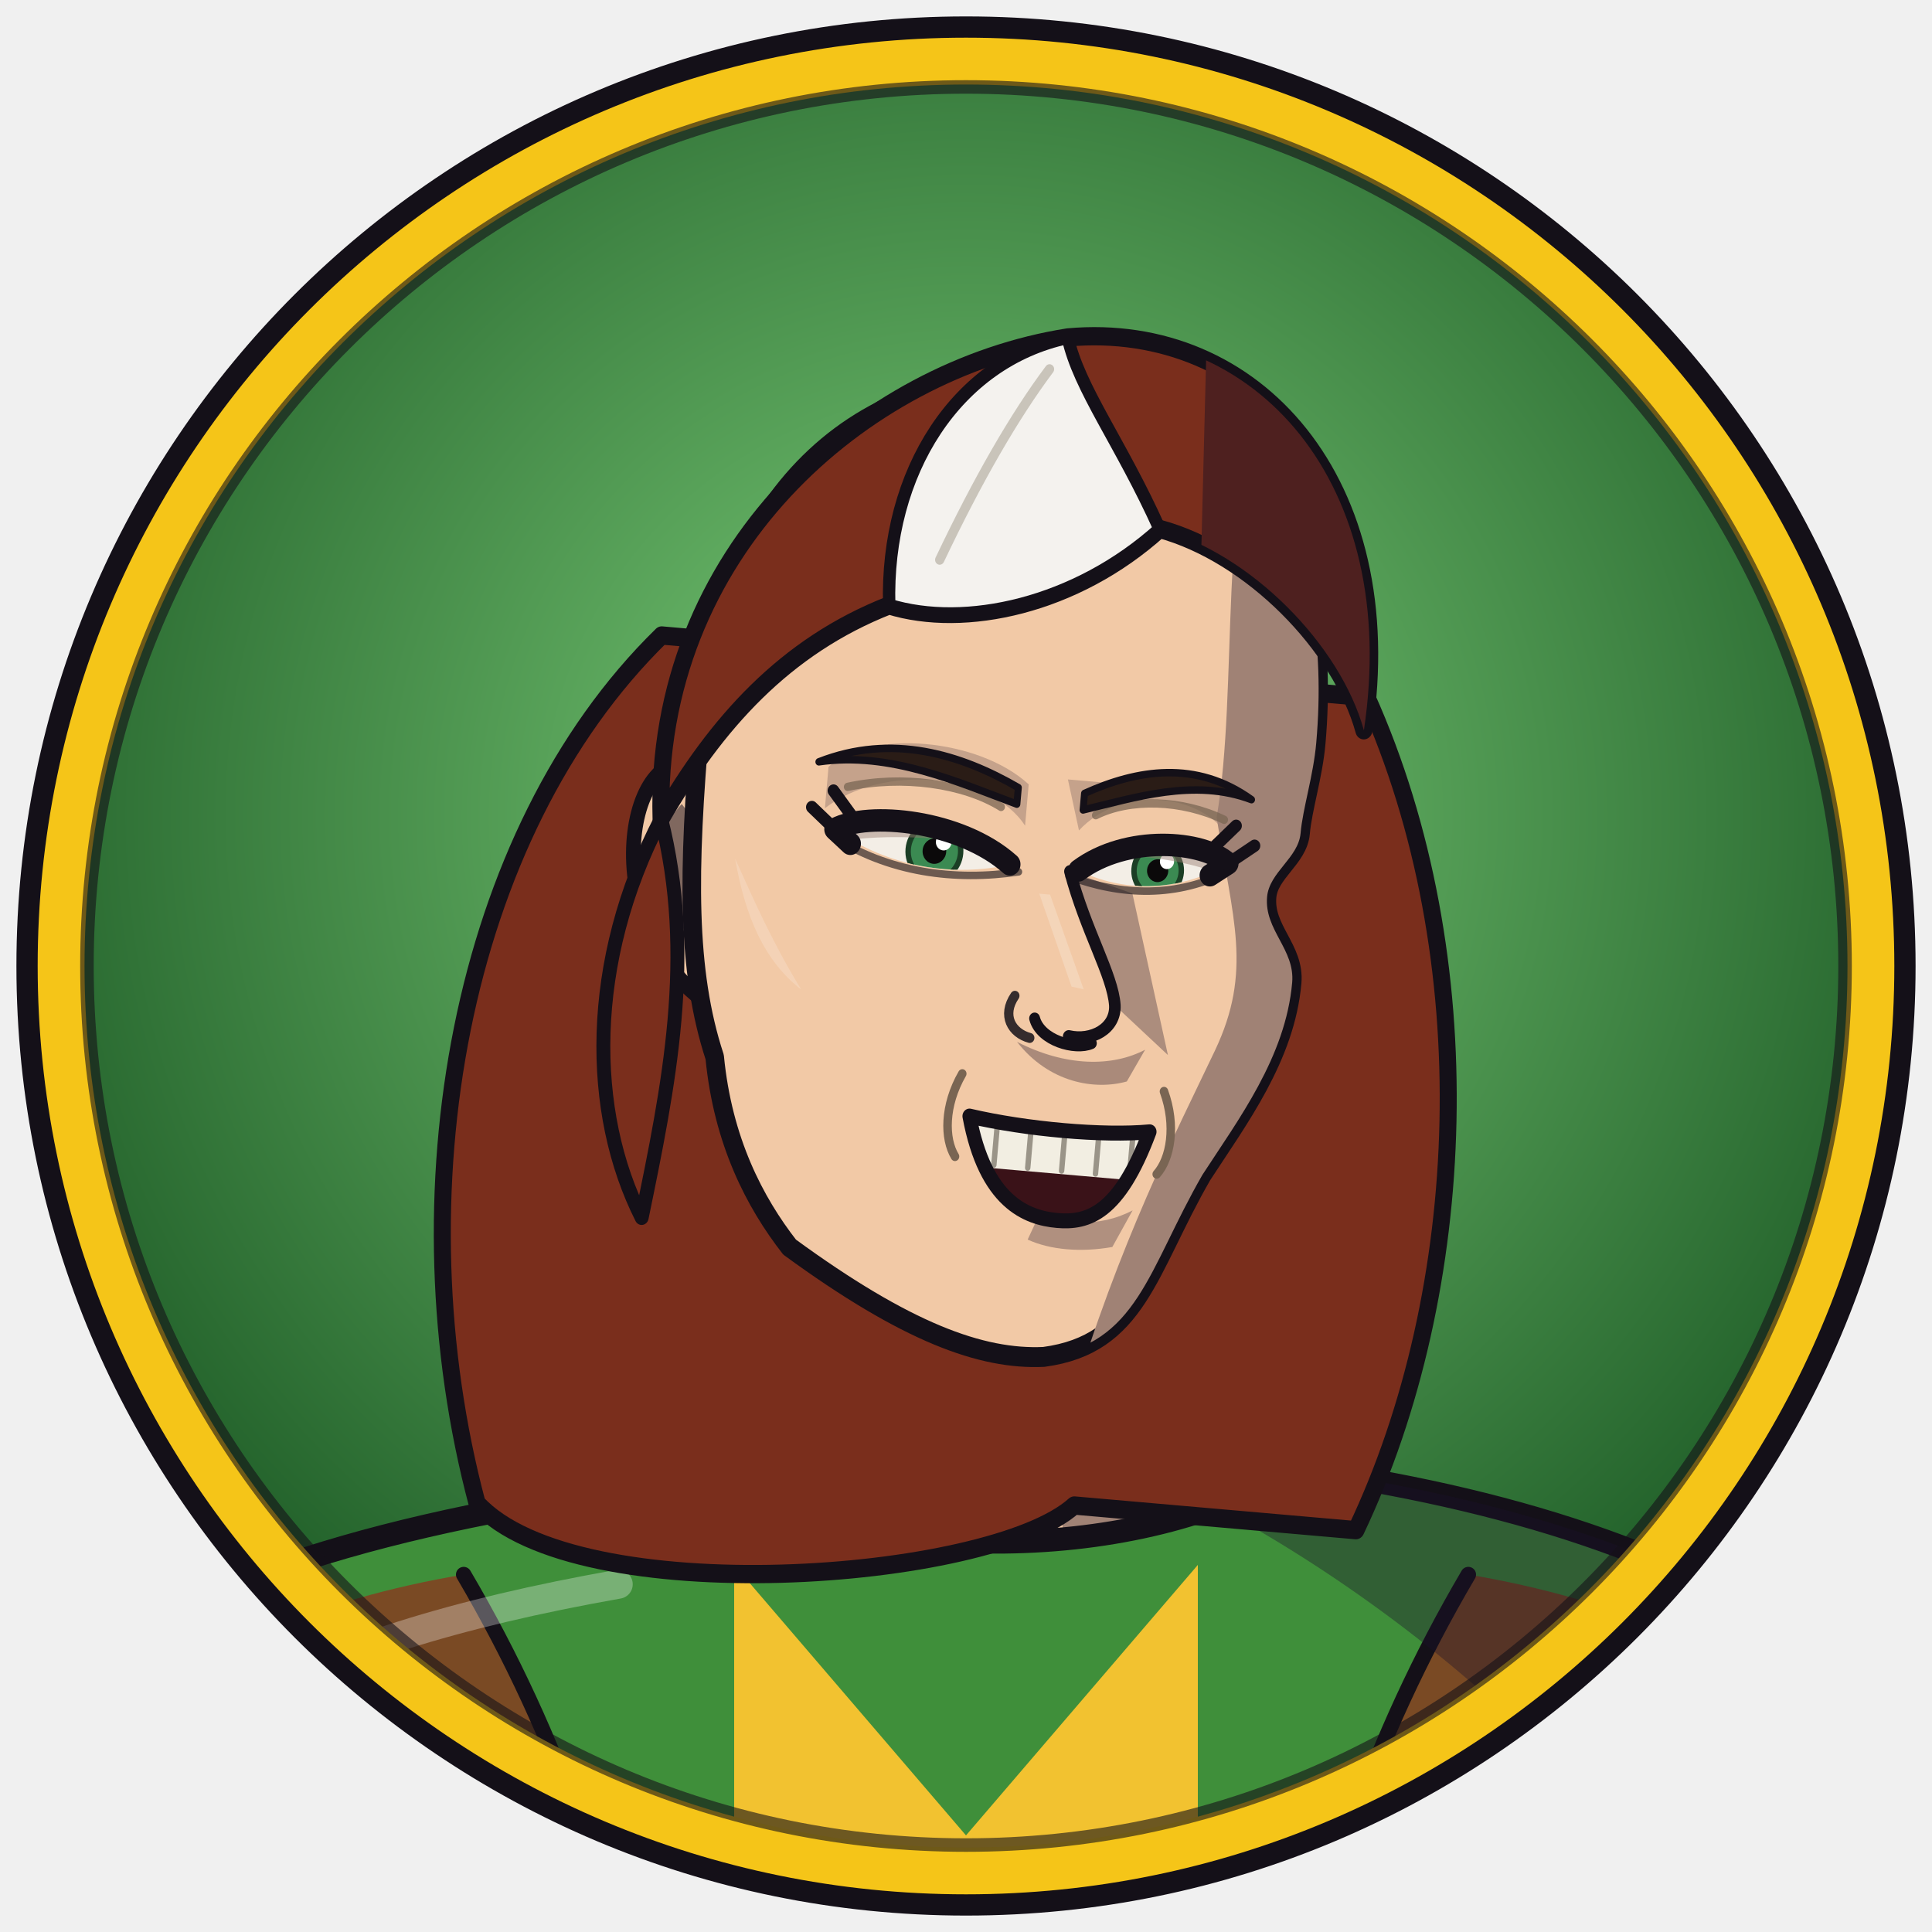
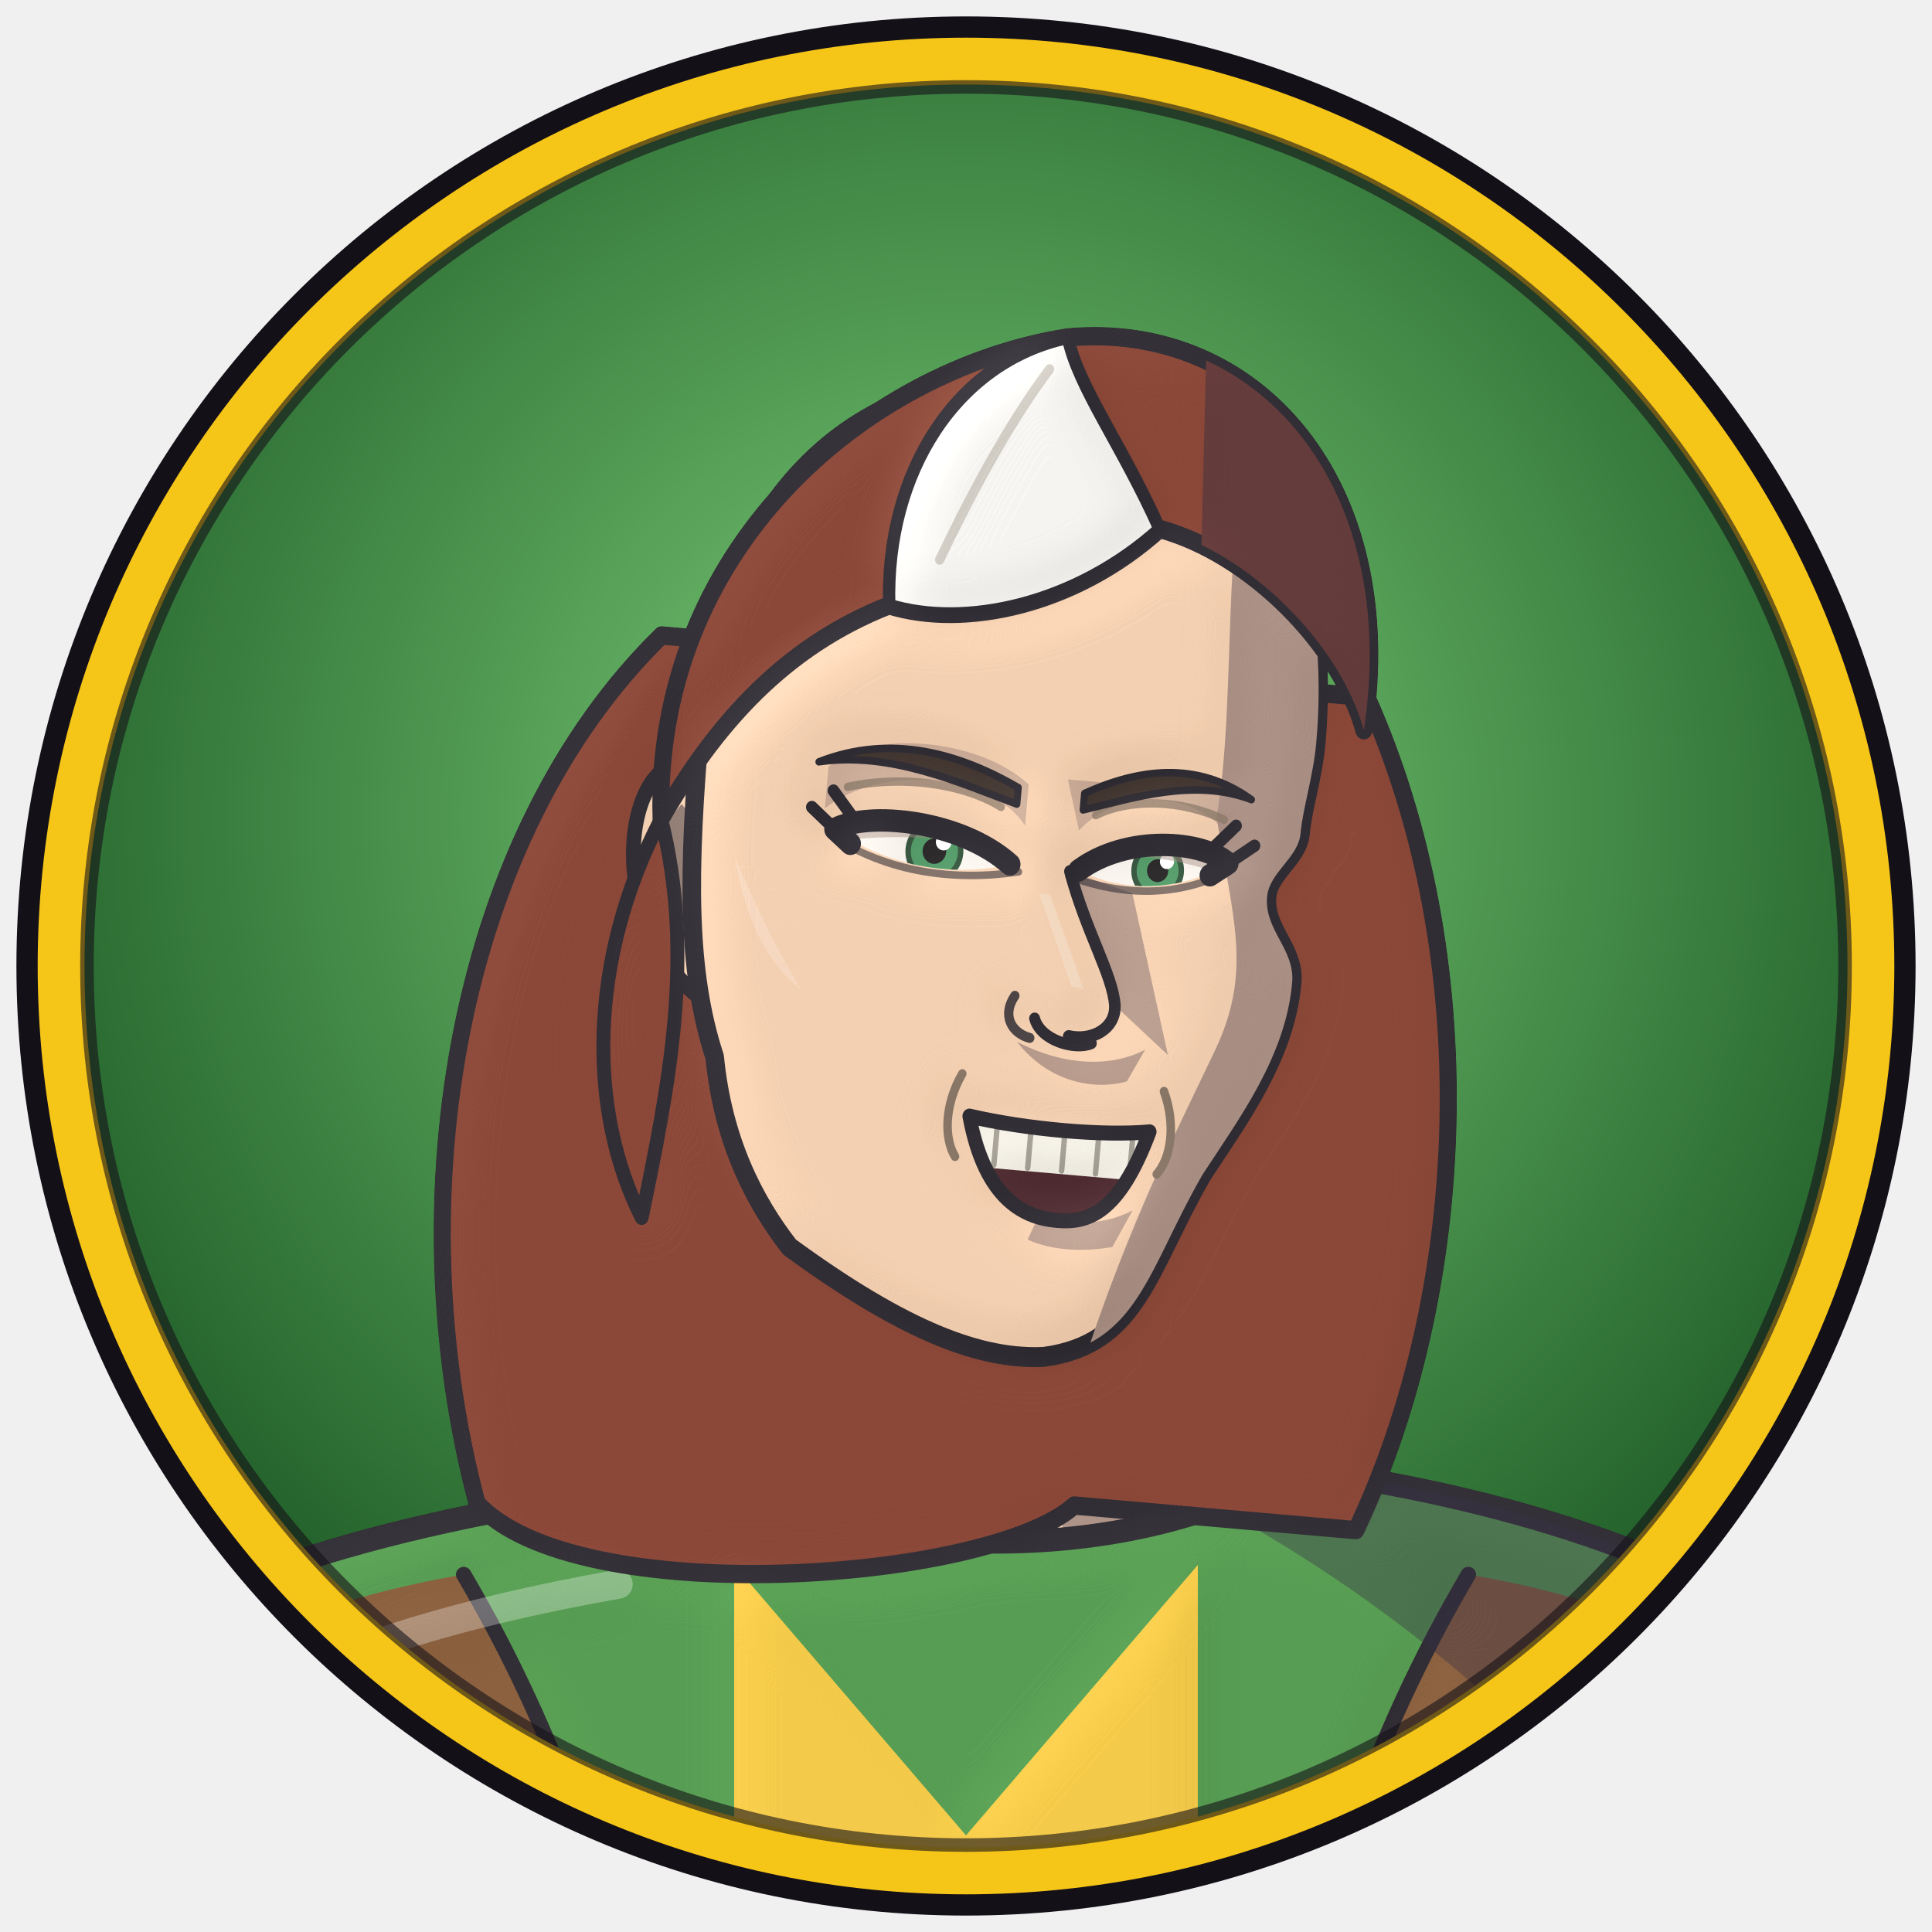
<svg xmlns="http://www.w3.org/2000/svg" viewBox="0 0 200 200" role="img" aria-label="Malicia">
  <defs>
    <clipPath id="rogue-0">
      <path d="M103.2,35 C128.2,35 139.8,52 139.8,76 C139.8,80 138.8,84 138.8,87 C138.8,90 135.2,92 135.2,95 C135.2,99 139.4,101 139.4,105 C139.4,114 134,122 130,129 C124,141 123.6,150 111.6,152.5 C103.6,153.5 93.6,151 77.6,142 C72.6,137 67.8,130 65.8,120 C61.2,110 60.2,98 60.2,80 C60.2,52 77.2,35 103.2,35Z" />
    </clipPath>
    <clipPath id="rogue-1">
      <path d="M78.7,91.4 C82.8,88.9 94.8,89 101.7,93.8 C94.8,95.9 86.1,95.5 78.7,91.4Z" />
    </clipPath>
    <clipPath id="rogue-2">
      <path d="M129.8,91.4 C126.3,88.9 116.4,89 110.6,93.8 C116.4,95.9 123.6,95.5 129.8,91.4Z" />
    </clipPath>
    <clipPath id="rogue-3">
      <path d="M99.3,124.4 C106.8,125.4 116.8,125.4 122.7,124.4 C119.7,134.5 115.8,136 111.8,136 C107.8,136 102.3,134.5 99.3,124.4Z" />
    </clipPath>
    <clipPath id="rogue-4">
      <path d="M-12,214 C-10,176 14.4,160 74,153 C90,162 118,162 134,152 C177.6,158 210,176 212,214Z" />
    </clipPath>
    <clipPath id="rogue-5">
      <path d="M-12,214 C-10,176 14.4,160 74,153 C90,162 118,162 134,152 C177.6,158 210,176 212,214Z" />
    </clipPath>
    <clipPath id="rogue-6">
      <path d="M88.2,116 C88.2,132 86.2,146 80.2,166 L126.2,166 C120.2,146 118.2,132 118.2,116Z" />
    </clipPath>
    <clipPath id="rogue-7">
      <path d="M56.2,92 C52.2,60 77.2,36 103.2,30 C127.2,26 147.8,44 145.8,74 C141.8,64 129.2,54 117.2,52 C107.2,62 93.2,66 83.2,64 C70.2,70 62.2,80 56.2,92Z" />
    </clipPath>
    <radialGradient id="rogue-8" cx="0.5" cy="0.42" r="0.62">
      <stop offset="0" stop-color="#7ed07a" stop-opacity="1" />
      <stop offset="1" stop-color="#14501e" stop-opacity="1" />
    </radialGradient>
    <clipPath id="rogue-disc">
      <circle cx="100" cy="100" r="93" />
    </clipPath>
+     <filter id="rogue-air" x="-10%" y="-10%" width="120%" height="120%" color-interpolation-filters="sRGB">
+       <feColorMatrix in="SourceGraphic" type="matrix" values="0 0 0 0 0  0 0 0 0 0  0 0 0 0 0  .30 .59 .11 0 0" result="lum" />
+       <feComposite in="lum" in2="SourceAlpha" operator="in" result="lumA" />
+       <feGaussianBlur in="lumA" stdDeviation="2.2" result="bump" />
+       <feDiffuseLighting in="bump" surfaceScale="2.4" diffuseConstant="1.15" lighting-color="#ffffff" result="dif">
+         <feDistantLight azimuth="225" elevation="48" />
+       </feDiffuseLighting>
+       <feSpecularLighting in="bump" surfaceScale="2.4" specularConstant="0.55" specularExponent="22" lighting-color="#ffffff" result="spc">
+         <feDistantLight azimuth="225" elevation="58" />
+       </feSpecularLighting>
+       <feComposite in="spc" in2="SourceAlpha" operator="in" result="spcA" />
+       <feComposite in="SourceGraphic" in2="dif" operator="arithmetic" k1="0.85" k2="0.15" k3="0" k4="0" result="lit" />
+       <feComposite in="lit" in2="spcA" operator="arithmetic" k1="0" k2="1" k3="0.55" k4="0" />
+     </filter>
  </defs>
  <circle cx="100" cy="100" r="96" fill="url(#rogue-8)" />
  <g clip-path="url(#rogue-disc)">
-     <path d="M88.2,116 C88.2,132 86.2,146 80.2,166 L126.2,166 C120.2,146 118.2,132 118.2,116Z" fill="#f2c9a6" stroke="#141018" stroke-width="2.2" stroke-linejoin="round" stroke-linecap="round" />
-     <g clip-path="url(#rogue-6)">
-       <path d="M60,110 L140,110 L140,138 L103.2,144 L60,138Z" fill="#80685f" />
-       <path d="M108.2,140 L140,134 L140,180 L112.2,180Z" fill="#a08275" />
-     </g>
-     <path d="M98.2,142 C99.2,150 97.2,156 94.2,162" fill="none" stroke="#796553" stroke-width="1" stroke-linecap="round" stroke-linejoin="round" opacity=".6" />
-     <path d="M-12,214 C-10,176 14.4,160 74,153 C90,162 118,162 134,152 C177.6,158 210,176 212,214Z" fill="#3f8f3a" stroke="#141018" stroke-width="2.4" stroke-linejoin="round" stroke-linecap="round" />
-     <g clip-path="url(#rogue-4)">
-       <path d="M76,162 L100,190 L124,162 L124,214 L76,214Z" fill="#f2c230" />
-       <path d="M-10,214 C-8,186 18,168 48,163 C58,180 64,198 66,214Z" fill="#7a4a24" />
-       <g transform="matrix(-1 0 0 1 200 0)">
+     <g filter="url(#rogue-air)">
+       <path d="M88.2,116 C88.2,132 86.2,146 80.2,166 L126.2,166 C120.2,146 118.2,132 118.2,116Z" fill="#f2c9a6" stroke="#141018" stroke-width="2.2" stroke-linejoin="round" stroke-linecap="round" />
+       <g clip-path="url(#rogue-6)">
+         <path d="M60,110 L140,110 L140,138 L103.2,144 L60,138Z" fill="#80685f" />
+         <path d="M108.2,140 L140,134 L140,180 L112.2,180Z" fill="#a08275" />
+       </g>
+       <path d="M98.2,142 C99.2,150 97.2,156 94.2,162" fill="none" stroke="#796553" stroke-width="1" stroke-linecap="round" stroke-linejoin="round" opacity=".6" />
+       <path d="M-12,214 C-10,176 14.4,160 74,153 C90,162 118,162 134,152 C177.6,158 210,176 212,214Z" fill="#3f8f3a" stroke="#141018" stroke-width="2.4" stroke-linejoin="round" stroke-linecap="round" />
+       <g clip-path="url(#rogue-4)">
+         <path d="M76,162 L100,190 L124,162 L124,214 L76,214Z" fill="#f2c230" />
        <path d="M-10,214 C-8,186 18,168 48,163 C58,180 64,198 66,214Z" fill="#7a4a24" />
+         <g transform="matrix(-1 0 0 1 200 0)">
+           <path d="M-10,214 C-8,186 18,168 48,163 C58,180 64,198 66,214Z" fill="#7a4a24" />
+         </g>
+         <path d="M48,163 C58,180 64,198 66,214" fill="none" stroke="#141018" stroke-width="1.6" stroke-linecap="round" stroke-linejoin="round" />
+         <g transform="matrix(-1 0 0 1 200 0)">
+           <path d="M48,163 C58,180 64,198 66,214" fill="none" stroke="#141018" stroke-width="1.6" stroke-linecap="round" stroke-linejoin="round" />
+         </g>
      </g>
-       <path d="M48,163 C58,180 64,198 66,214" fill="none" stroke="#141018" stroke-width="1.6" stroke-linecap="round" stroke-linejoin="round" />
-       <g transform="matrix(-1 0 0 1 200 0)">
-         <path d="M48,163 C58,180 64,198 66,214" fill="none" stroke="#141018" stroke-width="1.6" stroke-linecap="round" stroke-linejoin="round" />
+       <g clip-path="url(#rogue-5)">
+         <path d="M118,152 C144,164 170,186 184,214 L240,214 L240,140Z" fill="#1a0f2a" opacity=".38" />
+         <path d="M34,214 C44,200 74,194 102,202 L102,214Z" fill="#1a0f2a" opacity=".22" />
+         <path d="M4,196 C14,180 30,170 64,164" fill="none" stroke="#fff" stroke-width="3" stroke-linecap="round" stroke-linejoin="round" opacity=".3" />
      </g>
-     </g>
-     <g clip-path="url(#rogue-5)">
-       <path d="M118,152 C144,164 170,186 184,214 L240,214 L240,140Z" fill="#1a0f2a" opacity=".38" />
-       <path d="M34,214 C44,200 74,194 102,202 L102,214Z" fill="#1a0f2a" opacity=".22" />
-       <path d="M4,196 C14,180 30,170 64,164" fill="none" stroke="#fff" stroke-width="3" stroke-linecap="round" stroke-linejoin="round" opacity=".3" />
-     </g>
-     <g transform="translate(0 -6) rotate(5 100 132) translate(100 104) scale(0.8 0.86) translate(-100 -104)">
-       <path d="M54.2,70 C30.2,96 26.2,140 40.2,176 C54.2,188 107.2,180 117.2,170 L153.8,170 C165.8,140 163.8,100 145.8,70Z" fill="#7a2e1c" stroke="#141018" stroke-width="2.2" stroke-linejoin="round" stroke-linecap="round" />
-       <g transform="translate(1.2 0)">
-         <path d="M61,86 C50,80 47,104 62,113" fill="#f2c9a6" stroke="#141018" stroke-width="1.9" stroke-linejoin="round" stroke-linecap="round" />
-         <path d="M57.5,90 C54,94 54,102 57.5,106 L60.5,104 C58,100 58,95 59.5,92Z" fill="#80685f" />
+       <g transform="translate(0 -6) rotate(5 100 132) translate(100 104) scale(0.8 0.86) translate(-100 -104)">
+         <path d="M54.2,70 C30.2,96 26.2,140 40.2,176 C54.2,188 107.2,180 117.2,170 L153.8,170 C165.8,140 163.8,100 145.8,70Z" fill="#7a2e1c" stroke="#141018" stroke-width="2.2" stroke-linejoin="round" stroke-linecap="round" />
+         <g transform="translate(1.2 0)">
+           <path d="M61,86 C50,80 47,104 62,113" fill="#f2c9a6" stroke="#141018" stroke-width="1.9" stroke-linejoin="round" stroke-linecap="round" />
+           <path d="M57.5,90 C54,94 54,102 57.5,106 L60.5,104 C58,100 58,95 59.5,92Z" fill="#80685f" />
+         </g>
+         <path d="M103.2,35 C128.2,35 139.8,52 139.8,76 C139.8,80 138.8,84 138.8,87 C138.8,90 135.2,92 135.2,95 C135.2,99 139.4,101 139.4,105 C139.4,114 134,122 130,129 C124,141 123.6,150 111.6,152.5 C103.6,153.5 93.6,151 77.6,142 C72.6,137 67.8,130 65.8,120 C61.2,110 60.2,98 60.2,80 C60.2,52 77.2,35 103.2,35Z" fill="#f2c9a6" stroke="#141018" stroke-width="2.4" stroke-linejoin="round" stroke-linecap="round" />
+         <g clip-path="url(#rogue-0)">
+           <path d="M129.2,28 C124.2,48 129.2,70 127.8,86 C131,98 134.2,104 130.2,114 C126.2,124 120,138 115.6,158 L220,158 L220,28Z" fill="#a08275" />
+           <path d="M77.2,89 C84.2,83 98.2,83 103.2,89 L103.2,84 C96.2,79 82.2,79 77.2,84Z" fill="#a08275" opacity=".55" />
+           <path d="M110.2,89 C115.2,83 126.2,83 130.2,89 L132.2,83 L108.2,83Z" fill="#a08275" opacity=".55" />
+           <path d="M109.8,134.5 C112.2,136.5 117.2,136.5 121.4,134 L119.2,138.6 C115.2,139.6 111.2,139.6 108.2,138.6Z" fill="#a08275" opacity=".8" />
+           <path d="M109.5,94 C112.2,101 116.2,106 116.8,109.6 L124.2,115 L117.8,96Z" fill="#a08275" opacity=".85" />
+           <path d="M104.6,115 C111.2,117.5 117.2,117 121.2,114.6 L119.2,118.6 C115.2,120 109.2,119.6 104.6,115Z" fill="#987b6f" opacity=".8" />
+           <path d="M85.2,54 C93.2,46 103.2,44 113.2,45 C103.2,48 95.2,52 89.2,60Z" fill="#f5d5ba" opacity=".8" />
+           <path d="M66.2,96 C68.2,103 71.2,108 76.2,111 C72.2,106 69.2,101 66.2,96Z" fill="#f5d5ba" opacity=".8" />
+         </g>
+         <g clip-path="url(#rogue-1)">
+           <path d="M78.7,91.4 C82.8,88.9 94.8,89 101.7,93.8 C94.8,95.9 86.1,95.5 78.7,91.4Z" fill="#f3eee6" />
+           <circle cx="91.8" cy="93" r="3.4" fill="#3b8a52" />
+           <circle cx="91.8" cy="93" r="3.4" fill="none" stroke="#1b3e25" stroke-width=".7" />
+           <circle cx="91.8" cy="93" r="1.53" fill="#0b090a" />
+           <circle cx="92.9" cy="91.8" r="1.02" fill="#fff" />
+           <path d="M82.7,85 L99.7,85 L101.7,92 C94.8,91.2 85.6,91.2 78.7,93Z" fill="#987b6f" opacity=".45" />
+         </g>
+         <path d="M80.9,93 L78.7,91.4 C82.8,88.9 94.8,89 101.7,93.8" fill="none" stroke="#141018" stroke-width="2.7" stroke-linecap="round" stroke-linejoin="round" />
+         <path d="M102.9,94.6 C94.8,96.4 86.1,96.1 78.3,92.2" fill="none" stroke="#141018" stroke-width="0.9" stroke-linecap="round" stroke-linejoin="round" opacity=".6" />
+         <path d="M79.9,86.2 C86.8,84.2 94.8,84.6 99.9,87" fill="none" stroke="#796553" stroke-width="1" stroke-linecap="round" stroke-linejoin="round" opacity=".75" />
+         <path d="M78.7,91.4 L75.5,89 M80.9,89.8 L78.1,86.8" fill="none" stroke="#141018" stroke-width="1.5" stroke-linecap="round" stroke-linejoin="round" />
+         <g clip-path="url(#rogue-2)">
+           <path d="M129.8,91.4 C126.3,88.9 116.4,89 110.6,93.8 C116.4,95.9 123.6,95.5 129.8,91.4Z" fill="#f3eee6" />
+           <circle cx="120.798" cy="93" r="3.06" fill="#3b8a52" />
+           <circle cx="120.798" cy="93" r="3.06" fill="none" stroke="#1b3e25" stroke-width=".7" />
+           <circle cx="120.798" cy="93" r="1.377" fill="#0b090a" />
+           <circle cx="121.898" cy="91.8" r="0.918" fill="#fff" />
+           <path d="M125.8,85 L112.6,85 L110.6,92 C116.4,91.2 124,91.2 129.8,93Z" fill="#987b6f" opacity=".45" />
+         </g>
+         <path d="M127.6,93 L129.8,91.4 C126.3,88.9 116.4,89 110.6,93.8" fill="none" stroke="#141018" stroke-width="2.7" stroke-linecap="round" stroke-linejoin="round" />
+         <path d="M109.4,94.6 C116.4,96.4 123.6,96.1 130.2,92.2" fill="none" stroke="#141018" stroke-width="0.9" stroke-linecap="round" stroke-linejoin="round" opacity=".6" />
+         <path d="M128.8,86.2 C123.1,84.2 116.4,84.6 112.2,87" fill="none" stroke="#796553" stroke-width="1" stroke-linecap="round" stroke-linejoin="round" opacity=".75" />
+         <path d="M129.8,91.4 L133,89 M127.6,89.8 L130.4,86.8" fill="none" stroke="#141018" stroke-width="1.5" stroke-linecap="round" stroke-linejoin="round" />
+         <path d="M101.9,84.5 C94.1,81.1 85,79.3 75.9,83.5 C85,81.5 94.1,84.5 101.9,86.5Z" fill="#2a1c16" stroke="#141018" stroke-width="0.9" stroke-linejoin="round" stroke-linecap="round" />
+         <path d="M110.5,84.5 C117,81.1 124.5,79.3 132.1,83.5 C124.5,81.5 117,84.5 110.5,86.5Z" fill="#2a1c16" stroke="#141018" stroke-width="0.9" stroke-linejoin="round" stroke-linecap="round" />
+         <path d="M107.2,97 L112.6,108 L111,107.8 L105.8,97Z" fill="#f5d7bc" opacity=".85" />
+         <path d="M109.5,94 C112.2,101 116.2,106 116.8,109.6 C117.2,112.4 114.2,114.2 111.2,113.8" fill="none" stroke="#141018" stroke-width="1.5" stroke-linecap="round" stroke-linejoin="round" />
+         <path d="M106.6,112 C107.6,114.6 112.2,115.4 114.2,114.4" fill="none" stroke="#141018" stroke-width="1.4" stroke-linecap="round" stroke-linejoin="round" />
+         <path d="M103.8,109.5 C102.3,112 103.8,114 106.2,114.4" fill="none" stroke="#141018" stroke-width="1.2" stroke-linecap="round" stroke-linejoin="round" opacity=".85" />
+         <path d="M99.3,124.4 C106.8,125.4 116.8,125.4 122.7,124.4 C119.7,134.5 115.8,136 111.8,136 C107.8,136 102.3,134.5 99.3,124.4Z" fill="#3a1218" stroke="#141018" stroke-width="1.6" stroke-linejoin="round" stroke-linecap="round" />
+         <g clip-path="url(#rogue-3)">
+           <path d="M98.3,123 L123.7,123 L123.7,130.4 L98.3,130.4Z" fill="#f2eee2" />
+           <path d="M103,125 L103,130" fill="none" stroke="#9a9488" stroke-width="0.7" stroke-linecap="round" stroke-linejoin="round" />
+           <path d="M107.4,125 L107.4,130" fill="none" stroke="#9a9488" stroke-width="0.7" stroke-linecap="round" stroke-linejoin="round" />
+           <path d="M111.8,125 L111.8,130" fill="none" stroke="#9a9488" stroke-width="0.7" stroke-linecap="round" stroke-linejoin="round" />
+           <path d="M116.2,125 L116.2,130" fill="none" stroke="#9a9488" stroke-width="0.7" stroke-linecap="round" stroke-linejoin="round" />
+           <path d="M120.6,125 L120.6,130" fill="none" stroke="#9a9488" stroke-width="0.7" stroke-linecap="round" stroke-linejoin="round" />
+         </g>
+         <path d="M99.3,124.4 C106.8,125.4 116.8,125.4 122.7,124.4 C119.7,134.5 115.8,136 111.8,136 C107.8,136 102.3,134.5 99.3,124.4Z" fill="none" stroke="#141018" stroke-width="1.8" stroke-linecap="round" stroke-linejoin="round" />
+         <path d="M124.1,119.4 C126.1,123.4 125.7,127.4 124.1,129.4" fill="none" stroke="#796553" stroke-width="1.1" stroke-linecap="round" stroke-linejoin="round" />
+         <path d="M97.9,119.4 C95.9,123.4 96.3,127.4 97.9,129.4" fill="none" stroke="#796553" stroke-width="1.1" stroke-linecap="round" stroke-linejoin="round" />
+         <path d="M56.2,92 C52.2,60 77.2,36 103.2,30 C127.2,26 147.8,44 145.8,74 C141.8,64 129.2,54 117.2,52 C107.2,62 93.2,66 83.2,64 C70.2,70 62.2,80 56.2,92Z" fill="#7a2e1c" stroke="#141018" stroke-width="2.2" stroke-linejoin="round" stroke-linecap="round" />
+         <g clip-path="url(#rogue-7)">
+           <path d="M119.2,0 L220,0 L220,90 L125.2,90Z" fill="#4e201f" />
+         </g>
+         <path d="M83.2,64 C93.2,66 107.2,62 117.2,52 C111.2,42 105.2,36 103.2,30 C89.2,34 81.2,48 83.2,64Z" fill="#f4f2ee" stroke="#141018" stroke-width="1.6" stroke-linejoin="round" stroke-linecap="round" />
+         <path d="M89.2,58 C93.2,48 97.2,40 101.2,34" fill="none" stroke="#c9c4ba" stroke-width="1.2" stroke-linecap="round" stroke-linejoin="round" />
+         <path d="M56.2,92 C48.2,110 50.2,128 58.2,140 C60.2,124 62.2,108 56.2,92Z" fill="#7a2e1c" stroke="#141018" stroke-width="1.8" stroke-linejoin="round" stroke-linecap="round" />
      </g>
-       <path d="M103.2,35 C128.2,35 139.8,52 139.8,76 C139.8,80 138.8,84 138.8,87 C138.8,90 135.2,92 135.2,95 C135.2,99 139.4,101 139.4,105 C139.4,114 134,122 130,129 C124,141 123.6,150 111.6,152.5 C103.6,153.5 93.6,151 77.6,142 C72.6,137 67.8,130 65.8,120 C61.2,110 60.2,98 60.2,80 C60.2,52 77.2,35 103.2,35Z" fill="#f2c9a6" stroke="#141018" stroke-width="2.4" stroke-linejoin="round" stroke-linecap="round" />
-       <g clip-path="url(#rogue-0)">
-         <path d="M129.2,28 C124.2,48 129.2,70 127.8,86 C131,98 134.2,104 130.2,114 C126.2,124 120,138 115.6,158 L220,158 L220,28Z" fill="#a08275" />
-         <path d="M77.2,89 C84.2,83 98.2,83 103.2,89 L103.2,84 C96.2,79 82.2,79 77.2,84Z" fill="#a08275" opacity=".55" />
-         <path d="M110.2,89 C115.2,83 126.2,83 130.2,89 L132.2,83 L108.2,83Z" fill="#a08275" opacity=".55" />
-         <path d="M109.8,134.5 C112.2,136.5 117.2,136.5 121.4,134 L119.2,138.6 C115.2,139.6 111.2,139.6 108.2,138.6Z" fill="#a08275" opacity=".8" />
-         <path d="M109.5,94 C112.2,101 116.2,106 116.8,109.6 L124.2,115 L117.8,96Z" fill="#a08275" opacity=".85" />
-         <path d="M104.6,115 C111.2,117.5 117.2,117 121.2,114.6 L119.2,118.6 C115.2,120 109.2,119.6 104.6,115Z" fill="#987b6f" opacity=".8" />
-         <path d="M85.2,54 C93.2,46 103.2,44 113.2,45 C103.2,48 95.2,52 89.2,60Z" fill="#f5d5ba" opacity=".8" />
-         <path d="M66.2,96 C68.2,103 71.2,108 76.2,111 C72.2,106 69.2,101 66.2,96Z" fill="#f5d5ba" opacity=".8" />
-       </g>
-       <g clip-path="url(#rogue-1)">
-         <path d="M78.7,91.4 C82.8,88.9 94.8,89 101.7,93.8 C94.8,95.9 86.1,95.5 78.7,91.4Z" fill="#f3eee6" />
-         <circle cx="91.8" cy="93" r="3.4" fill="#3b8a52" />
-         <circle cx="91.8" cy="93" r="3.4" fill="none" stroke="#1b3e25" stroke-width=".7" />
-         <circle cx="91.8" cy="93" r="1.53" fill="#0b090a" />
-         <circle cx="92.9" cy="91.8" r="1.02" fill="#fff" />
-         <path d="M82.7,85 L99.7,85 L101.7,92 C94.8,91.2 85.6,91.2 78.7,93Z" fill="#987b6f" opacity=".45" />
-       </g>
-       <path d="M80.9,93 L78.7,91.4 C82.8,88.9 94.8,89 101.7,93.8" fill="none" stroke="#141018" stroke-width="2.7" stroke-linecap="round" stroke-linejoin="round" />
-       <path d="M102.9,94.6 C94.8,96.4 86.1,96.1 78.3,92.2" fill="none" stroke="#141018" stroke-width="0.9" stroke-linecap="round" stroke-linejoin="round" opacity=".6" />
-       <path d="M79.9,86.2 C86.8,84.2 94.8,84.6 99.9,87" fill="none" stroke="#796553" stroke-width="1" stroke-linecap="round" stroke-linejoin="round" opacity=".75" />
-       <path d="M78.7,91.4 L75.5,89 M80.9,89.8 L78.1,86.8" fill="none" stroke="#141018" stroke-width="1.5" stroke-linecap="round" stroke-linejoin="round" />
-       <g clip-path="url(#rogue-2)">
-         <path d="M129.8,91.4 C126.3,88.9 116.4,89 110.6,93.8 C116.4,95.9 123.6,95.5 129.8,91.4Z" fill="#f3eee6" />
-         <circle cx="120.798" cy="93" r="3.06" fill="#3b8a52" />
-         <circle cx="120.798" cy="93" r="3.06" fill="none" stroke="#1b3e25" stroke-width=".7" />
-         <circle cx="120.798" cy="93" r="1.377" fill="#0b090a" />
-         <circle cx="121.898" cy="91.8" r="0.918" fill="#fff" />
-         <path d="M125.8,85 L112.6,85 L110.6,92 C116.4,91.2 124,91.2 129.8,93Z" fill="#987b6f" opacity=".45" />
-       </g>
-       <path d="M127.6,93 L129.8,91.4 C126.3,88.9 116.4,89 110.6,93.8" fill="none" stroke="#141018" stroke-width="2.7" stroke-linecap="round" stroke-linejoin="round" />
-       <path d="M109.4,94.6 C116.4,96.4 123.6,96.1 130.2,92.2" fill="none" stroke="#141018" stroke-width="0.9" stroke-linecap="round" stroke-linejoin="round" opacity=".6" />
-       <path d="M128.8,86.2 C123.1,84.2 116.4,84.6 112.2,87" fill="none" stroke="#796553" stroke-width="1" stroke-linecap="round" stroke-linejoin="round" opacity=".75" />
-       <path d="M129.8,91.4 L133,89 M127.6,89.8 L130.4,86.8" fill="none" stroke="#141018" stroke-width="1.5" stroke-linecap="round" stroke-linejoin="round" />
-       <path d="M101.9,84.5 C94.1,81.1 85,79.3 75.9,83.5 C85,81.5 94.1,84.5 101.9,86.5Z" fill="#2a1c16" stroke="#141018" stroke-width="0.9" stroke-linejoin="round" stroke-linecap="round" />
-       <path d="M110.5,84.5 C117,81.1 124.5,79.3 132.1,83.5 C124.5,81.5 117,84.5 110.5,86.5Z" fill="#2a1c16" stroke="#141018" stroke-width="0.9" stroke-linejoin="round" stroke-linecap="round" />
-       <path d="M107.2,97 L112.6,108 L111,107.8 L105.8,97Z" fill="#f5d7bc" opacity=".85" />
-       <path d="M109.5,94 C112.2,101 116.2,106 116.8,109.6 C117.2,112.4 114.2,114.2 111.2,113.8" fill="none" stroke="#141018" stroke-width="1.5" stroke-linecap="round" stroke-linejoin="round" />
-       <path d="M106.6,112 C107.6,114.6 112.2,115.4 114.2,114.4" fill="none" stroke="#141018" stroke-width="1.4" stroke-linecap="round" stroke-linejoin="round" />
-       <path d="M103.8,109.5 C102.3,112 103.8,114 106.2,114.4" fill="none" stroke="#141018" stroke-width="1.2" stroke-linecap="round" stroke-linejoin="round" opacity=".85" />
-       <path d="M99.3,124.4 C106.8,125.4 116.8,125.4 122.7,124.4 C119.7,134.5 115.8,136 111.8,136 C107.8,136 102.3,134.5 99.3,124.4Z" fill="#3a1218" stroke="#141018" stroke-width="1.6" stroke-linejoin="round" stroke-linecap="round" />
-       <g clip-path="url(#rogue-3)">
-         <path d="M98.3,123 L123.7,123 L123.7,130.4 L98.3,130.4Z" fill="#f2eee2" />
-         <path d="M103,125 L103,130" fill="none" stroke="#9a9488" stroke-width="0.7" stroke-linecap="round" stroke-linejoin="round" />
-         <path d="M107.4,125 L107.4,130" fill="none" stroke="#9a9488" stroke-width="0.7" stroke-linecap="round" stroke-linejoin="round" />
-         <path d="M111.8,125 L111.8,130" fill="none" stroke="#9a9488" stroke-width="0.7" stroke-linecap="round" stroke-linejoin="round" />
-         <path d="M116.2,125 L116.2,130" fill="none" stroke="#9a9488" stroke-width="0.7" stroke-linecap="round" stroke-linejoin="round" />
-         <path d="M120.6,125 L120.6,130" fill="none" stroke="#9a9488" stroke-width="0.7" stroke-linecap="round" stroke-linejoin="round" />
-       </g>
-       <path d="M99.3,124.4 C106.8,125.4 116.8,125.4 122.7,124.4 C119.7,134.5 115.8,136 111.8,136 C107.8,136 102.3,134.5 99.3,124.4Z" fill="none" stroke="#141018" stroke-width="1.8" stroke-linecap="round" stroke-linejoin="round" />
-       <path d="M124.1,119.4 C126.1,123.4 125.7,127.4 124.1,129.4" fill="none" stroke="#796553" stroke-width="1.1" stroke-linecap="round" stroke-linejoin="round" />
-       <path d="M97.9,119.4 C95.9,123.4 96.3,127.4 97.9,129.4" fill="none" stroke="#796553" stroke-width="1.1" stroke-linecap="round" stroke-linejoin="round" />
-       <path d="M56.2,92 C52.2,60 77.2,36 103.2,30 C127.2,26 147.8,44 145.8,74 C141.8,64 129.2,54 117.2,52 C107.2,62 93.2,66 83.2,64 C70.2,70 62.2,80 56.2,92Z" fill="#7a2e1c" stroke="#141018" stroke-width="2.2" stroke-linejoin="round" stroke-linecap="round" />
-       <g clip-path="url(#rogue-7)">
-         <path d="M119.2,0 L220,0 L220,90 L125.2,90Z" fill="#4e201f" />
-       </g>
-       <path d="M83.2,64 C93.2,66 107.2,62 117.2,52 C111.2,42 105.2,36 103.2,30 C89.2,34 81.2,48 83.2,64Z" fill="#f4f2ee" stroke="#141018" stroke-width="1.6" stroke-linejoin="round" stroke-linecap="round" />
-       <path d="M89.2,58 C93.2,48 97.2,40 101.2,34" fill="none" stroke="#c9c4ba" stroke-width="1.2" stroke-linecap="round" stroke-linejoin="round" />
-       <path d="M56.2,92 C48.2,110 50.2,128 58.2,140 C60.2,124 62.2,108 56.2,92Z" fill="#7a2e1c" stroke="#141018" stroke-width="1.8" stroke-linejoin="round" stroke-linecap="round" />
    </g>
  </g>
  <circle cx="100" cy="100" r="94" fill="none" stroke="#f5c518" stroke-width="5.5" />
  <circle cx="100" cy="100" r="97.2" fill="none" stroke="#141018" stroke-width="2.2" />
  <circle cx="100" cy="100" r="91" fill="none" stroke="#141018" stroke-width="1.4" opacity=".6" />
</svg>
